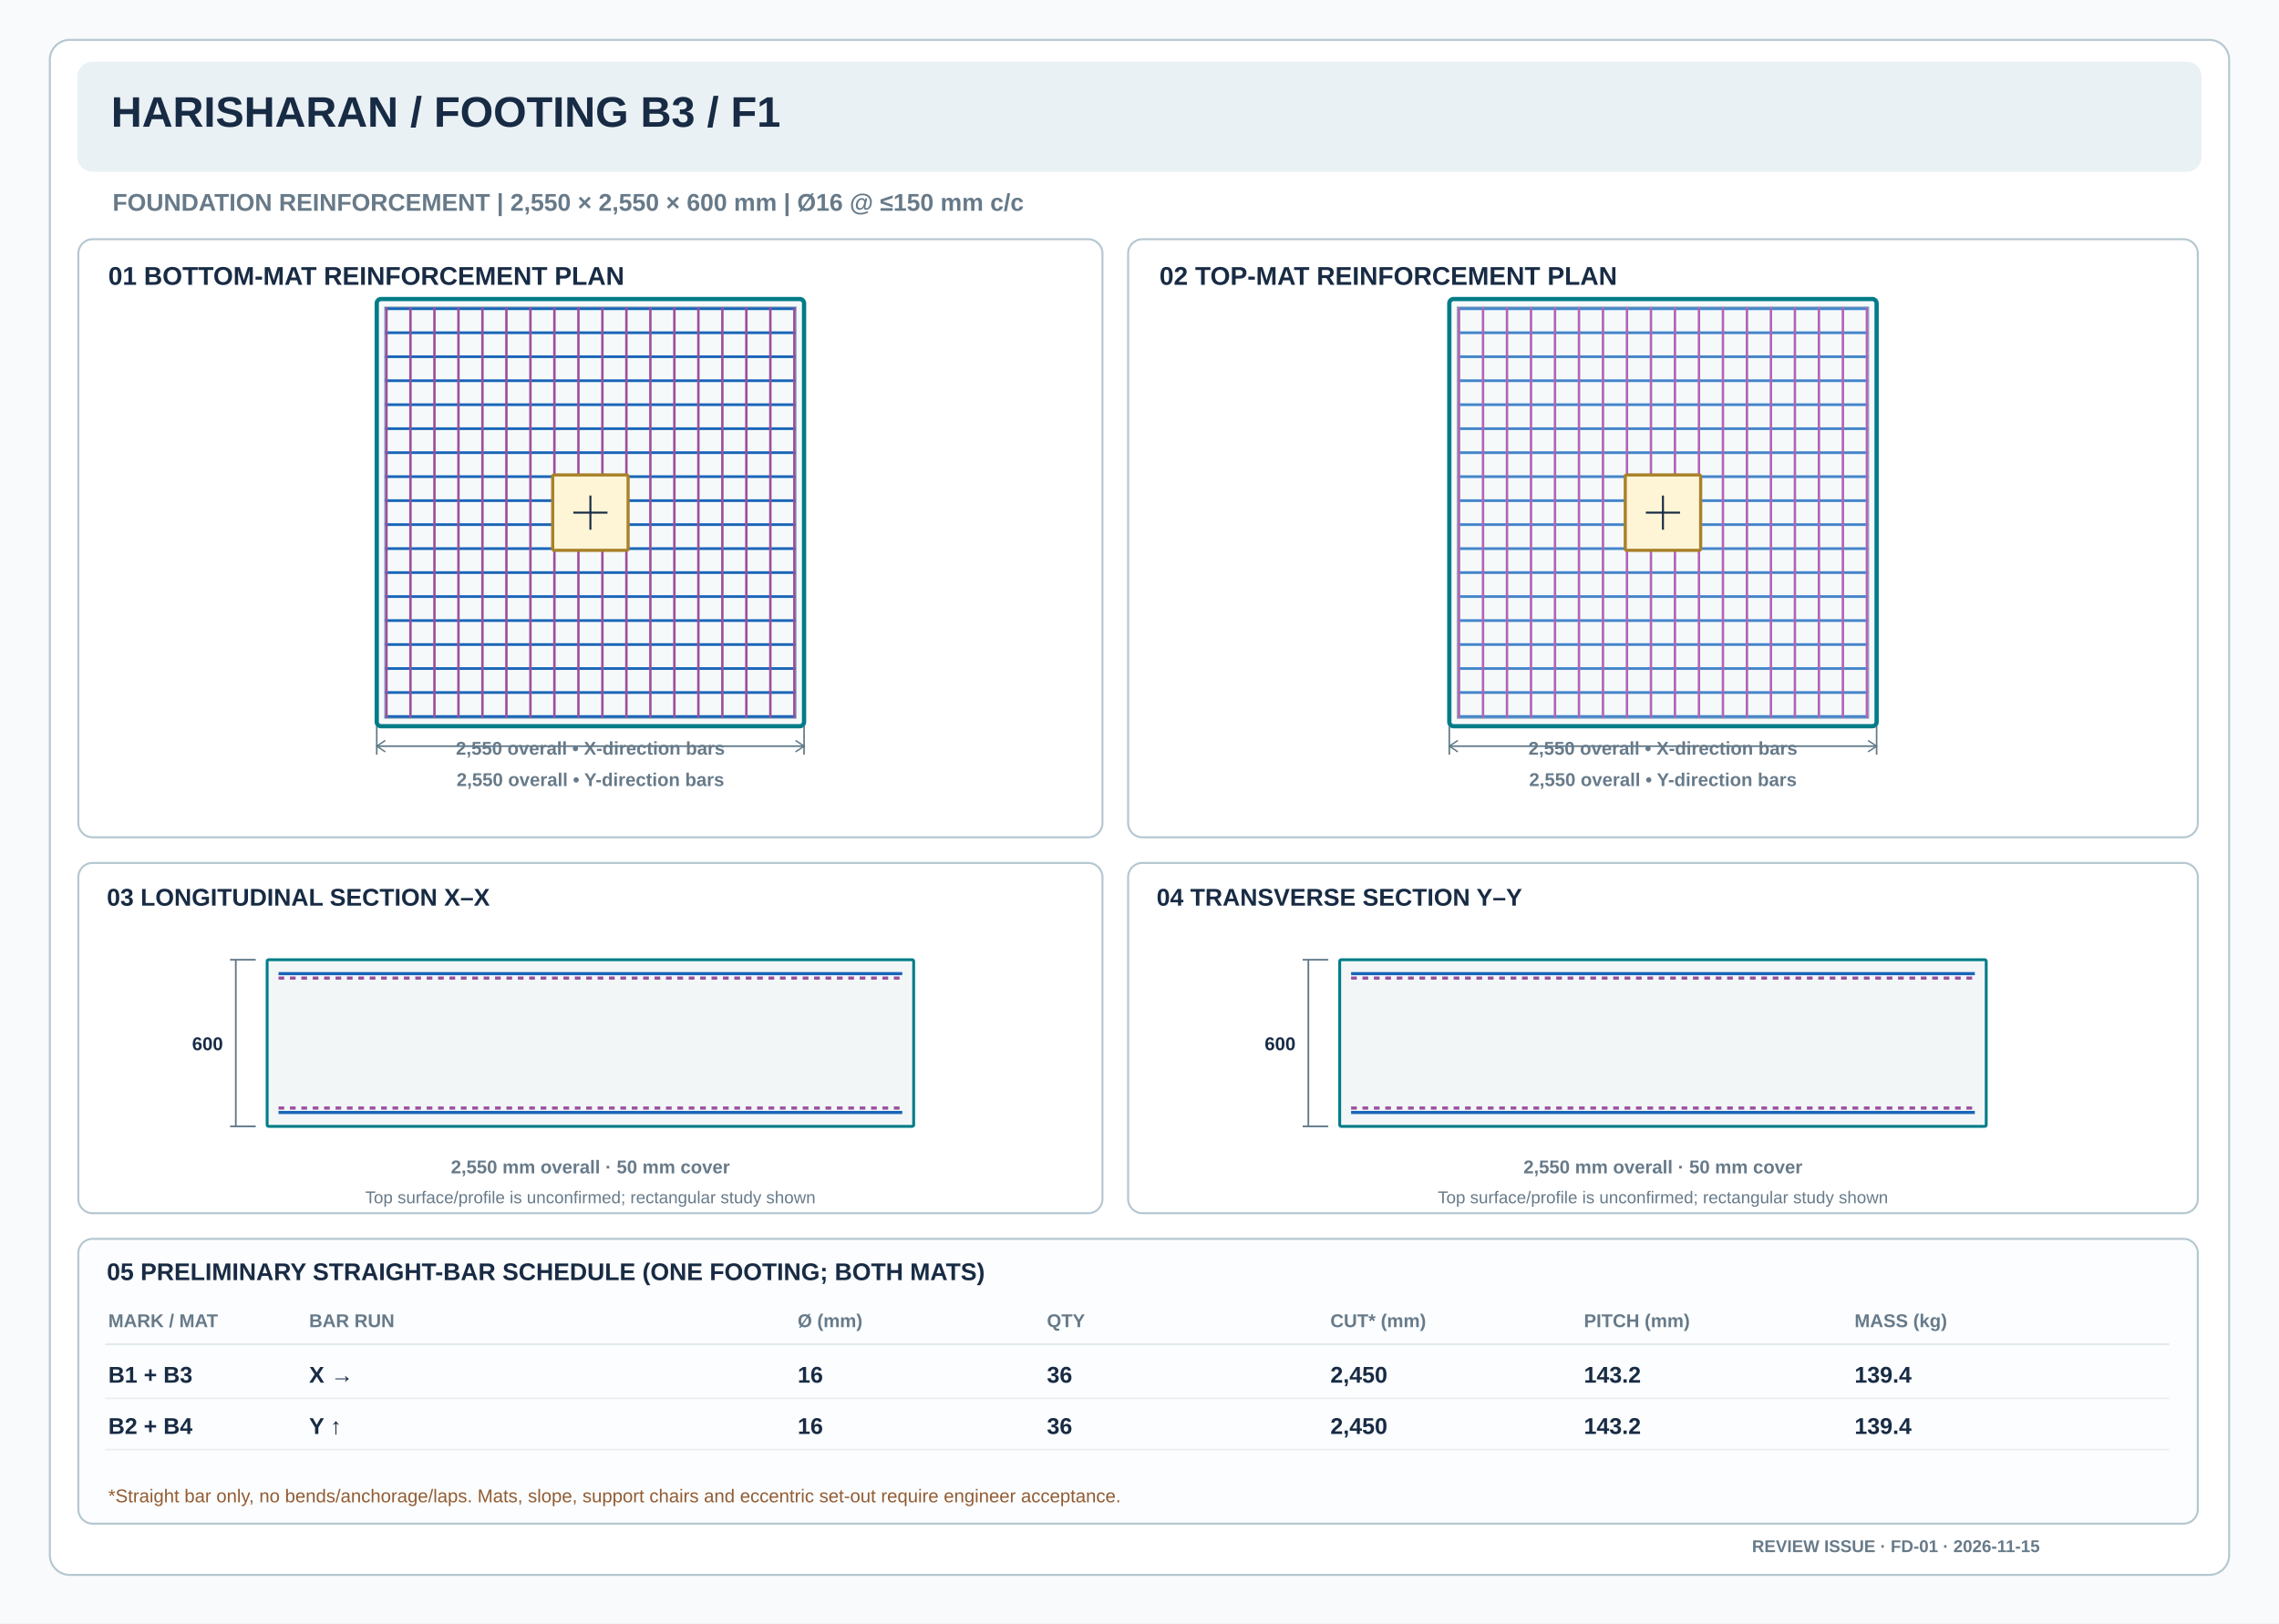
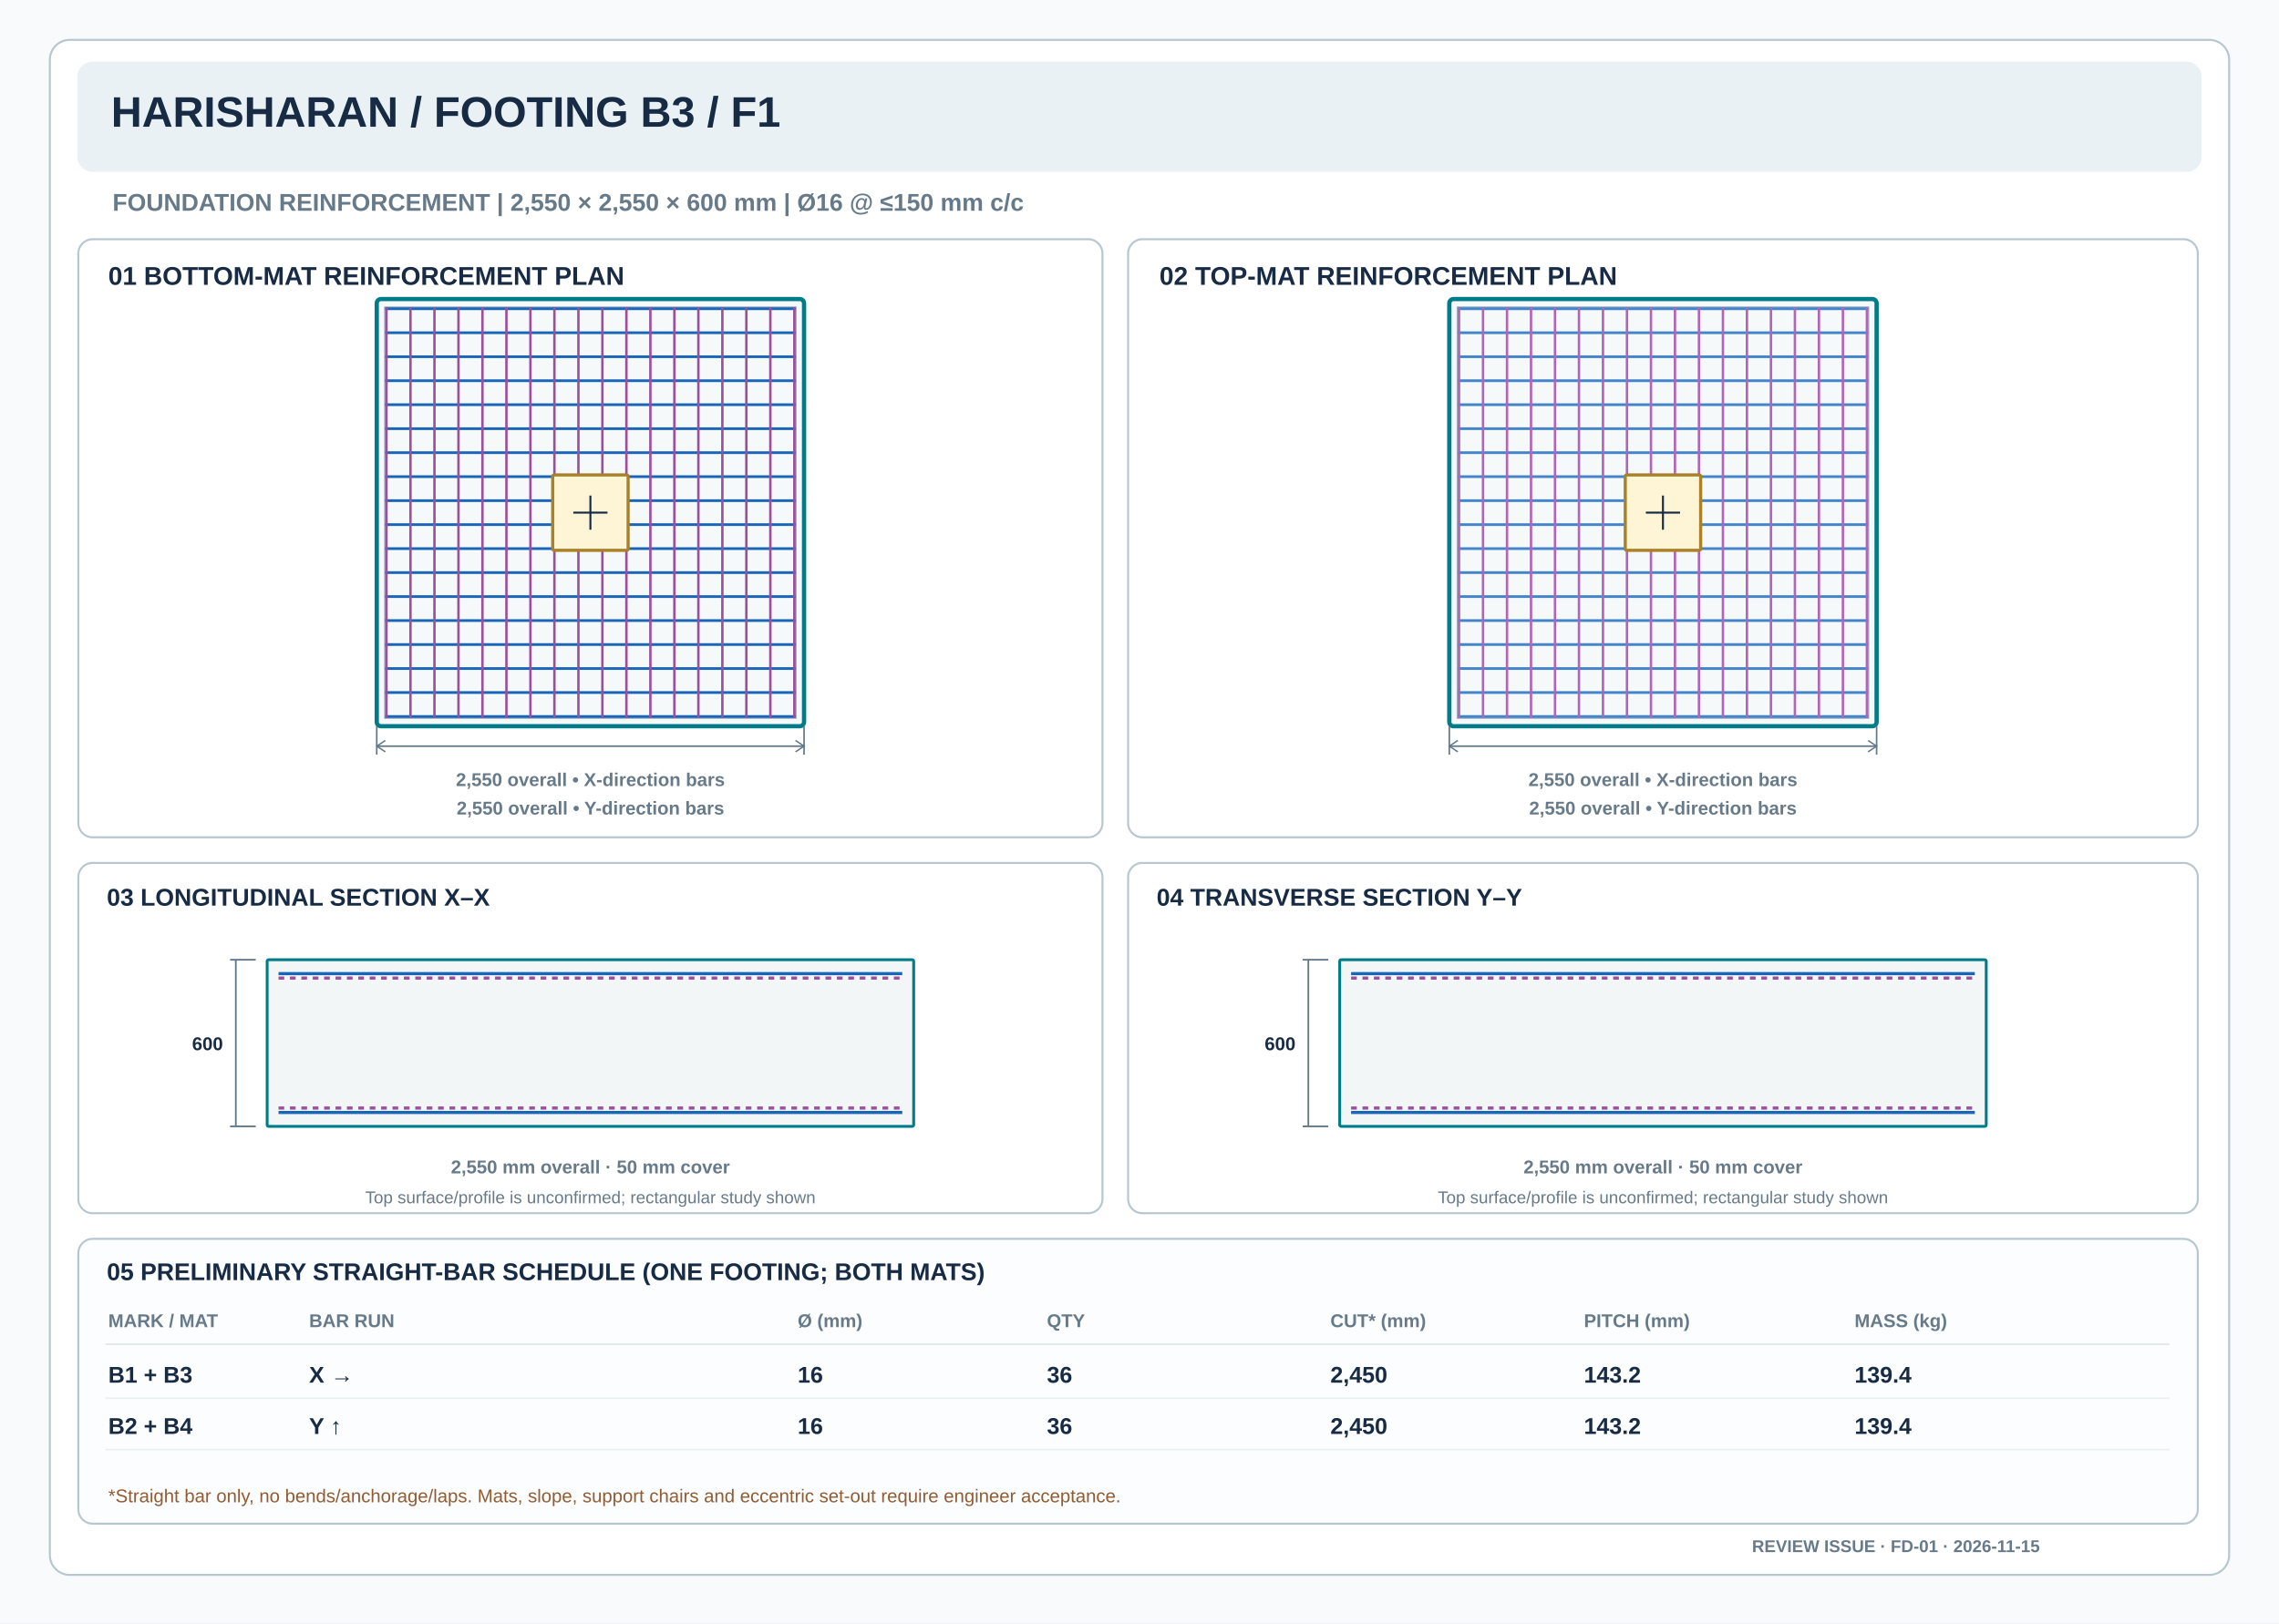
<svg xmlns="http://www.w3.org/2000/svg" width="1600" height="1140" viewBox="0 0 1600 1140" role="img">
  <rect width="1600" height="1140" fill="#f8fafb" />
  <rect x="35" y="28" width="1530" height="1078" rx="14" fill="white" stroke="#b5c7d0" stroke-width="1.4" />
  <rect x="55" y="44" width="1490" height="76" rx="10" fill="#eaf1f5" stroke="#eaf1f5" stroke-width="1.4" />
  <text x="78" y="89" font-family="Arial,Helvetica,sans-serif" font-size="30" font-weight="700" fill="#182b44" text-anchor="start">HARISHARAN  /  FOOTING B3  /  F1</text>
  <text x="79" y="148" font-family="Arial,Helvetica,sans-serif" font-size="17" font-weight="600" fill="#677a89" text-anchor="start">FOUNDATION REINFORCEMENT   |   2,550 × 2,550 × 600 mm   |   Ø16 @ ≤150 mm c/c</text>
  <rect x="55" y="168" width="719" height="420" rx="10" fill="white" stroke="#b5c7d0" stroke-width="1.4" />
  <rect x="792" y="168" width="751" height="420" rx="10" fill="white" stroke="#b5c7d0" stroke-width="1.4" />
  <text x="76" y="200" font-family="Arial,Helvetica,sans-serif" font-size="18" font-weight="700" fill="#182b44" text-anchor="start">01  BOTTOM-MAT REINFORCEMENT PLAN</text>
  <text x="814" y="200" font-family="Arial,Helvetica,sans-serif" font-size="18" font-weight="700" fill="#182b44" text-anchor="start">02  TOP-MAT REINFORCEMENT PLAN</text>
  <rect x="264.5" y="210.0" width="300.0" height="300.0" rx="3" fill="#f6f9fa" stroke="#007c88" stroke-width="3" />
  <rect x="270.38" y="215.88" width="288.24" height="288.24" rx="0" fill="none" stroke="#9ab1c0" stroke-width="1.4" />
  <line x1="270.382" y1="216.82" x2="558.618" y2="216.82" stroke="#1965b8" stroke-width="1.9" />
  <line x1="270.382" y1="233.67" x2="558.618" y2="233.67" stroke="#1965b8" stroke-width="1.9" />
  <line x1="270.382" y1="250.51" x2="558.618" y2="250.51" stroke="#1965b8" stroke-width="1.9" />
  <line x1="270.382" y1="267.36" x2="558.618" y2="267.36" stroke="#1965b8" stroke-width="1.9" />
  <line x1="270.382" y1="284.2" x2="558.618" y2="284.2" stroke="#1965b8" stroke-width="1.9" />
  <line x1="270.382" y1="301.04" x2="558.618" y2="301.04" stroke="#1965b8" stroke-width="1.9" />
  <line x1="270.382" y1="317.89" x2="558.618" y2="317.89" stroke="#1965b8" stroke-width="1.9" />
  <line x1="270.382" y1="334.73" x2="558.618" y2="334.73" stroke="#1965b8" stroke-width="1.9" />
  <line x1="270.382" y1="351.58" x2="558.618" y2="351.58" stroke="#1965b8" stroke-width="1.9" />
  <line x1="270.382" y1="368.42" x2="558.618" y2="368.42" stroke="#1965b8" stroke-width="1.9" />
  <line x1="270.382" y1="385.27" x2="558.618" y2="385.27" stroke="#1965b8" stroke-width="1.9" />
  <line x1="270.382" y1="402.11" x2="558.618" y2="402.11" stroke="#1965b8" stroke-width="1.9" />
  <line x1="270.382" y1="418.96" x2="558.618" y2="418.96" stroke="#1965b8" stroke-width="1.9" />
  <line x1="270.382" y1="435.8" x2="558.618" y2="435.8" stroke="#1965b8" stroke-width="1.9" />
  <line x1="270.382" y1="452.64" x2="558.618" y2="452.64" stroke="#1965b8" stroke-width="1.9" />
  <line x1="270.382" y1="469.49" x2="558.618" y2="469.49" stroke="#1965b8" stroke-width="1.9" />
  <line x1="270.382" y1="486.33" x2="558.618" y2="486.33" stroke="#1965b8" stroke-width="1.9" />
  <line x1="270.382" y1="503.18" x2="558.618" y2="503.18" stroke="#1965b8" stroke-width="1.9" />
  <line x1="271.32" y1="215.882" x2="271.32" y2="504.118" stroke="#9b4f9d" stroke-width="1.7" />
  <line x1="288.17" y1="215.882" x2="288.17" y2="504.118" stroke="#9b4f9d" stroke-width="1.7" />
  <line x1="305.01" y1="215.882" x2="305.01" y2="504.118" stroke="#9b4f9d" stroke-width="1.7" />
  <line x1="321.86" y1="215.882" x2="321.86" y2="504.118" stroke="#9b4f9d" stroke-width="1.7" />
  <line x1="338.7" y1="215.882" x2="338.7" y2="504.118" stroke="#9b4f9d" stroke-width="1.7" />
  <line x1="355.54" y1="215.882" x2="355.54" y2="504.118" stroke="#9b4f9d" stroke-width="1.7" />
  <line x1="372.39" y1="215.882" x2="372.39" y2="504.118" stroke="#9b4f9d" stroke-width="1.7" />
  <line x1="389.23" y1="215.882" x2="389.23" y2="504.118" stroke="#9b4f9d" stroke-width="1.7" />
  <line x1="406.08" y1="215.882" x2="406.08" y2="504.118" stroke="#9b4f9d" stroke-width="1.7" />
  <line x1="422.92" y1="215.882" x2="422.92" y2="504.118" stroke="#9b4f9d" stroke-width="1.7" />
  <line x1="439.77" y1="215.882" x2="439.77" y2="504.118" stroke="#9b4f9d" stroke-width="1.7" />
  <line x1="456.61" y1="215.882" x2="456.61" y2="504.118" stroke="#9b4f9d" stroke-width="1.7" />
  <line x1="473.46" y1="215.882" x2="473.46" y2="504.118" stroke="#9b4f9d" stroke-width="1.7" />
  <line x1="490.3" y1="215.882" x2="490.3" y2="504.118" stroke="#9b4f9d" stroke-width="1.7" />
  <line x1="507.14" y1="215.882" x2="507.14" y2="504.118" stroke="#9b4f9d" stroke-width="1.7" />
  <line x1="523.99" y1="215.882" x2="523.99" y2="504.118" stroke="#9b4f9d" stroke-width="1.7" />
  <line x1="540.83" y1="215.882" x2="540.83" y2="504.118" stroke="#9b4f9d" stroke-width="1.7" />
  <line x1="557.68" y1="215.882" x2="557.68" y2="504.118" stroke="#9b4f9d" stroke-width="1.7" />
  <rect x="388.03" y="333.53" width="52.941" height="52.941" rx="1" fill="#fdf5d6" stroke="#a98129" stroke-width="2.2" />
  <line x1="402.5" y1="360" x2="426.5" y2="360" stroke="#182b44" stroke-width="1.4" />
  <line x1="414.5" y1="348" x2="414.5" y2="372" stroke="#182b44" stroke-width="1.4" />
  <line x1="264.5" y1="510.0" x2="264.5" y2="530.0" stroke="#607888" stroke-width="1.1" />
  <line x1="564.5" y1="510.0" x2="564.5" y2="530.0" stroke="#607888" stroke-width="1.1" />
  <line x1="264.5" y1="524.0" x2="564.5" y2="524.0" stroke="#607888" stroke-width="1.15" />
  <path d="M270.5 520.0 L264.5 524.0 L270.5 528.0 M558.5 520.0 L564.5 524.0 L558.5 528.0" stroke="#607888" fill="none" />
-   <text x="414.5" y="530" font-family="Arial,Helvetica,sans-serif" font-size="13" font-weight="600" fill="#677a89" text-anchor="middle">2,550 overall  •  X-direction bars</text>
-   <text x="414.5" y="552" font-family="Arial,Helvetica,sans-serif" font-size="13" font-weight="600" fill="#677a89" text-anchor="middle">2,550 overall  •  Y-direction bars</text>
+   <text x="414.5" y="552" font-family="Arial,Helvetica,sans-serif" font-size="13" font-weight="600" fill="#677a89" text-anchor="middle">2,550 overall  •  X-direction bars</text>
+   <text x="414.5" y="572" font-family="Arial,Helvetica,sans-serif" font-size="13" font-weight="600" fill="#677a89" text-anchor="middle">2,550 overall  •  Y-direction bars</text>
  <rect x="1017.5" y="210.0" width="300.0" height="300.0" rx="3" fill="#f6f9fa" stroke="#007c88" stroke-width="3" />
  <rect x="1023.38" y="215.88" width="288.24" height="288.24" rx="0" fill="none" stroke="#9ab1c0" stroke-width="1.4" />
  <line x1="1023.382" y1="216.82" x2="1311.618" y2="216.82" stroke="#4385cb" stroke-width="1.9" />
  <line x1="1023.382" y1="233.67" x2="1311.618" y2="233.67" stroke="#4385cb" stroke-width="1.9" />
  <line x1="1023.382" y1="250.51" x2="1311.618" y2="250.51" stroke="#4385cb" stroke-width="1.9" />
  <line x1="1023.382" y1="267.36" x2="1311.618" y2="267.36" stroke="#4385cb" stroke-width="1.9" />
  <line x1="1023.382" y1="284.2" x2="1311.618" y2="284.2" stroke="#4385cb" stroke-width="1.9" />
  <line x1="1023.382" y1="301.04" x2="1311.618" y2="301.04" stroke="#4385cb" stroke-width="1.9" />
  <line x1="1023.382" y1="317.89" x2="1311.618" y2="317.89" stroke="#4385cb" stroke-width="1.9" />
  <line x1="1023.382" y1="334.73" x2="1311.618" y2="334.73" stroke="#4385cb" stroke-width="1.9" />
  <line x1="1023.382" y1="351.58" x2="1311.618" y2="351.58" stroke="#4385cb" stroke-width="1.9" />
  <line x1="1023.382" y1="368.42" x2="1311.618" y2="368.42" stroke="#4385cb" stroke-width="1.9" />
  <line x1="1023.382" y1="385.27" x2="1311.618" y2="385.27" stroke="#4385cb" stroke-width="1.9" />
  <line x1="1023.382" y1="402.11" x2="1311.618" y2="402.11" stroke="#4385cb" stroke-width="1.9" />
  <line x1="1023.382" y1="418.96" x2="1311.618" y2="418.96" stroke="#4385cb" stroke-width="1.9" />
  <line x1="1023.382" y1="435.8" x2="1311.618" y2="435.8" stroke="#4385cb" stroke-width="1.9" />
  <line x1="1023.382" y1="452.64" x2="1311.618" y2="452.64" stroke="#4385cb" stroke-width="1.9" />
  <line x1="1023.382" y1="469.49" x2="1311.618" y2="469.49" stroke="#4385cb" stroke-width="1.9" />
  <line x1="1023.382" y1="486.33" x2="1311.618" y2="486.33" stroke="#4385cb" stroke-width="1.9" />
  <line x1="1023.382" y1="503.18" x2="1311.618" y2="503.18" stroke="#4385cb" stroke-width="1.9" />
  <line x1="1024.32" y1="215.882" x2="1024.32" y2="504.118" stroke="#b264b8" stroke-width="1.7" />
  <line x1="1041.17" y1="215.882" x2="1041.17" y2="504.118" stroke="#b264b8" stroke-width="1.7" />
  <line x1="1058.01" y1="215.882" x2="1058.01" y2="504.118" stroke="#b264b8" stroke-width="1.7" />
  <line x1="1074.86" y1="215.882" x2="1074.86" y2="504.118" stroke="#b264b8" stroke-width="1.7" />
  <line x1="1091.7" y1="215.882" x2="1091.7" y2="504.118" stroke="#b264b8" stroke-width="1.7" />
  <line x1="1108.54" y1="215.882" x2="1108.54" y2="504.118" stroke="#b264b8" stroke-width="1.7" />
  <line x1="1125.39" y1="215.882" x2="1125.39" y2="504.118" stroke="#b264b8" stroke-width="1.7" />
  <line x1="1142.23" y1="215.882" x2="1142.23" y2="504.118" stroke="#b264b8" stroke-width="1.7" />
  <line x1="1159.08" y1="215.882" x2="1159.08" y2="504.118" stroke="#b264b8" stroke-width="1.7" />
  <line x1="1175.92" y1="215.882" x2="1175.92" y2="504.118" stroke="#b264b8" stroke-width="1.7" />
  <line x1="1192.77" y1="215.882" x2="1192.77" y2="504.118" stroke="#b264b8" stroke-width="1.7" />
  <line x1="1209.61" y1="215.882" x2="1209.61" y2="504.118" stroke="#b264b8" stroke-width="1.7" />
  <line x1="1226.46" y1="215.882" x2="1226.46" y2="504.118" stroke="#b264b8" stroke-width="1.7" />
  <line x1="1243.3" y1="215.882" x2="1243.3" y2="504.118" stroke="#b264b8" stroke-width="1.7" />
  <line x1="1260.14" y1="215.882" x2="1260.14" y2="504.118" stroke="#b264b8" stroke-width="1.7" />
  <line x1="1276.99" y1="215.882" x2="1276.99" y2="504.118" stroke="#b264b8" stroke-width="1.7" />
  <line x1="1293.83" y1="215.882" x2="1293.83" y2="504.118" stroke="#b264b8" stroke-width="1.7" />
  <line x1="1310.68" y1="215.882" x2="1310.68" y2="504.118" stroke="#b264b8" stroke-width="1.7" />
  <rect x="1141.03" y="333.53" width="52.941" height="52.941" rx="1" fill="#fdf5d6" stroke="#a98129" stroke-width="2.2" />
  <line x1="1155.5" y1="360" x2="1179.5" y2="360" stroke="#182b44" stroke-width="1.4" />
  <line x1="1167.5" y1="348" x2="1167.5" y2="372" stroke="#182b44" stroke-width="1.4" />
  <line x1="1017.5" y1="510.0" x2="1017.5" y2="530.0" stroke="#607888" stroke-width="1.1" />
  <line x1="1317.5" y1="510.0" x2="1317.5" y2="530.0" stroke="#607888" stroke-width="1.1" />
  <line x1="1017.5" y1="524.0" x2="1317.5" y2="524.0" stroke="#607888" stroke-width="1.15" />
  <path d="M1023.5 520.0 L1017.5 524.0 L1023.5 528.0 M1311.5 520.0 L1317.5 524.0 L1311.5 528.0" stroke="#607888" fill="none" />
-   <text x="1167.5" y="530" font-family="Arial,Helvetica,sans-serif" font-size="13" font-weight="600" fill="#677a89" text-anchor="middle">2,550 overall  •  X-direction bars</text>
-   <text x="1167.5" y="552" font-family="Arial,Helvetica,sans-serif" font-size="13" font-weight="600" fill="#677a89" text-anchor="middle">2,550 overall  •  Y-direction bars</text>
+   <text x="1167.5" y="552" font-family="Arial,Helvetica,sans-serif" font-size="13" font-weight="600" fill="#677a89" text-anchor="middle">2,550 overall  •  X-direction bars</text>
+   <text x="1167.5" y="572" font-family="Arial,Helvetica,sans-serif" font-size="13" font-weight="600" fill="#677a89" text-anchor="middle">2,550 overall  •  Y-direction bars</text>
  <rect x="55" y="606" width="719" height="246" rx="10" fill="#ffffff" stroke="#b5c7d0" stroke-width="1.4" />
  <rect x="792" y="606" width="751" height="246" rx="10" fill="#ffffff" stroke="#b5c7d0" stroke-width="1.4" />
  <text x="75" y="636" font-family="Arial,Helvetica,sans-serif" font-size="17" font-weight="700" fill="#182b44" text-anchor="start">03  LONGITUDINAL SECTION  X–X</text>
  <text x="812" y="636" font-family="Arial,Helvetica,sans-serif" font-size="17" font-weight="700" fill="#182b44" text-anchor="start">04  TRANSVERSE SECTION  Y–Y</text>
  <rect x="187.55" y="674" width="453.9" height="117.0" rx="1" fill="#f2f6f7" stroke="#007c88" stroke-width="2" />
  <line x1="195.55" y1="683.75" x2="633.45" y2="683.75" stroke="#1965b8" stroke-width="2.2" />
  <line x1="195.55" y1="686.87" x2="633.45" y2="686.87" stroke="#9b4f9d" stroke-width="2.2" stroke-dasharray="4 4" />
  <line x1="195.55" y1="778.13" x2="633.45" y2="778.13" stroke="#9b4f9d" stroke-width="2.2" stroke-dasharray="4 4" />
  <line x1="195.55" y1="781.25" x2="633.45" y2="781.25" stroke="#1965b8" stroke-width="2.2" />
  <line x1="165.55" y1="674" x2="165.55" y2="791.0" stroke="#607888" stroke-width="1.2" />
  <line x1="161.55" y1="674" x2="179.55" y2="674" stroke="#607888" stroke-width="1.2" />
  <line x1="161.55" y1="791.0" x2="179.55" y2="791.0" stroke="#607888" stroke-width="1.2" />
  <text x="156.55" y="737.5" font-family="Arial,Helvetica,sans-serif" font-size="13" font-weight="700" fill="#182b44" text-anchor="end">600</text>
  <text x="414.5" y="824" font-family="Arial,Helvetica,sans-serif" font-size="13" font-weight="600" fill="#677a89" text-anchor="middle">2,550 mm overall  ·  50 mm cover</text>
  <text x="414.5" y="845" font-family="Arial,Helvetica,sans-serif" font-size="12" font-weight="500" fill="#677a89" text-anchor="middle">Top surface/profile is unconfirmed; rectangular study shown</text>
  <rect x="940.55" y="674" width="453.9" height="117.0" rx="1" fill="#f2f6f7" stroke="#007c88" stroke-width="2" />
  <line x1="948.55" y1="683.75" x2="1386.45" y2="683.75" stroke="#1965b8" stroke-width="2.2" />
  <line x1="948.55" y1="686.87" x2="1386.45" y2="686.87" stroke="#9b4f9d" stroke-width="2.2" stroke-dasharray="4 4" />
  <line x1="948.55" y1="778.13" x2="1386.45" y2="778.13" stroke="#9b4f9d" stroke-width="2.2" stroke-dasharray="4 4" />
  <line x1="948.55" y1="781.25" x2="1386.45" y2="781.25" stroke="#1965b8" stroke-width="2.2" />
  <line x1="918.55" y1="674" x2="918.55" y2="791.0" stroke="#607888" stroke-width="1.2" />
  <line x1="914.55" y1="674" x2="932.55" y2="674" stroke="#607888" stroke-width="1.2" />
  <line x1="914.55" y1="791.0" x2="932.55" y2="791.0" stroke="#607888" stroke-width="1.2" />
  <text x="909.55" y="737.5" font-family="Arial,Helvetica,sans-serif" font-size="13" font-weight="700" fill="#182b44" text-anchor="end">600</text>
  <text x="1167.5" y="824" font-family="Arial,Helvetica,sans-serif" font-size="13" font-weight="600" fill="#677a89" text-anchor="middle">2,550 mm overall  ·  50 mm cover</text>
  <text x="1167.5" y="845" font-family="Arial,Helvetica,sans-serif" font-size="12" font-weight="500" fill="#677a89" text-anchor="middle">Top surface/profile is unconfirmed; rectangular study shown</text>
  <rect x="55" y="870" width="1488" height="200" rx="10" fill="#fbfdfe" stroke="#b5c7d0" stroke-width="1.4" />
  <text x="75" y="899" font-family="Arial,Helvetica,sans-serif" font-size="17" font-weight="700" fill="#182b44" text-anchor="start">05  PRELIMINARY STRAIGHT-BAR SCHEDULE  (ONE FOOTING; BOTH MATS)</text>
  <text x="76" y="932" font-family="Arial,Helvetica,sans-serif" font-size="13" font-weight="700" fill="#677a89" text-anchor="start">MARK / MAT</text>
  <text x="217" y="932" font-family="Arial,Helvetica,sans-serif" font-size="13" font-weight="700" fill="#677a89" text-anchor="start">BAR RUN</text>
  <text x="560" y="932" font-family="Arial,Helvetica,sans-serif" font-size="13" font-weight="700" fill="#677a89" text-anchor="start">Ø (mm)</text>
  <text x="735" y="932" font-family="Arial,Helvetica,sans-serif" font-size="13" font-weight="700" fill="#677a89" text-anchor="start">QTY</text>
  <text x="934" y="932" font-family="Arial,Helvetica,sans-serif" font-size="13" font-weight="700" fill="#677a89" text-anchor="start">CUT* (mm)</text>
  <text x="1112" y="932" font-family="Arial,Helvetica,sans-serif" font-size="13" font-weight="700" fill="#677a89" text-anchor="start">PITCH (mm)</text>
  <text x="1302" y="932" font-family="Arial,Helvetica,sans-serif" font-size="13" font-weight="700" fill="#677a89" text-anchor="start">MASS (kg)</text>
  <line x1="74" y1="944" x2="1523" y2="944" stroke="#dbe3e8" stroke-width="1" />
  <text x="76" y="971" font-family="Arial,Helvetica,sans-serif" font-size="16" font-weight="600" fill="#182b44" text-anchor="start">B1 + B3</text>
  <text x="217" y="971" font-family="Arial,Helvetica,sans-serif" font-size="16" font-weight="600" fill="#182b44" text-anchor="start">X →</text>
  <text x="560" y="971" font-family="Arial,Helvetica,sans-serif" font-size="16" font-weight="600" fill="#182b44" text-anchor="start">16</text>
  <text x="735" y="971" font-family="Arial,Helvetica,sans-serif" font-size="16" font-weight="600" fill="#182b44" text-anchor="start">36</text>
  <text x="934" y="971" font-family="Arial,Helvetica,sans-serif" font-size="16" font-weight="600" fill="#182b44" text-anchor="start">2,450</text>
  <text x="1112" y="971" font-family="Arial,Helvetica,sans-serif" font-size="16" font-weight="600" fill="#182b44" text-anchor="start">143.2</text>
  <text x="1302" y="971" font-family="Arial,Helvetica,sans-serif" font-size="16" font-weight="600" fill="#182b44" text-anchor="start">139.4</text>
  <line x1="74" y1="982" x2="1523" y2="982" stroke="#e7edf1" stroke-width="1" />
  <text x="76" y="1007" font-family="Arial,Helvetica,sans-serif" font-size="16" font-weight="600" fill="#182b44" text-anchor="start">B2 + B4</text>
  <text x="217" y="1007" font-family="Arial,Helvetica,sans-serif" font-size="16" font-weight="600" fill="#182b44" text-anchor="start">Y ↑</text>
  <text x="560" y="1007" font-family="Arial,Helvetica,sans-serif" font-size="16" font-weight="600" fill="#182b44" text-anchor="start">16</text>
  <text x="735" y="1007" font-family="Arial,Helvetica,sans-serif" font-size="16" font-weight="600" fill="#182b44" text-anchor="start">36</text>
  <text x="934" y="1007" font-family="Arial,Helvetica,sans-serif" font-size="16" font-weight="600" fill="#182b44" text-anchor="start">2,450</text>
  <text x="1112" y="1007" font-family="Arial,Helvetica,sans-serif" font-size="16" font-weight="600" fill="#182b44" text-anchor="start">143.2</text>
  <text x="1302" y="1007" font-family="Arial,Helvetica,sans-serif" font-size="16" font-weight="600" fill="#182b44" text-anchor="start">139.4</text>
  <line x1="74" y1="1018" x2="1523" y2="1018" stroke="#e7edf1" stroke-width="1" />
  <text x="76" y="1055" font-family="Arial,Helvetica,sans-serif" font-size="13" font-weight="500" fill="#925b32" text-anchor="start">*Straight bar only, no bends/anchorage/laps. Mats, slope, support chairs and eccentric set-out require engineer acceptance.</text>
  <text x="1230" y="1090" font-family="Arial,Helvetica,sans-serif" font-size="12" font-weight="600" fill="#677a89" text-anchor="start">REVIEW ISSUE  ·  FD-01  ·  2026-11-15</text>
</svg>
